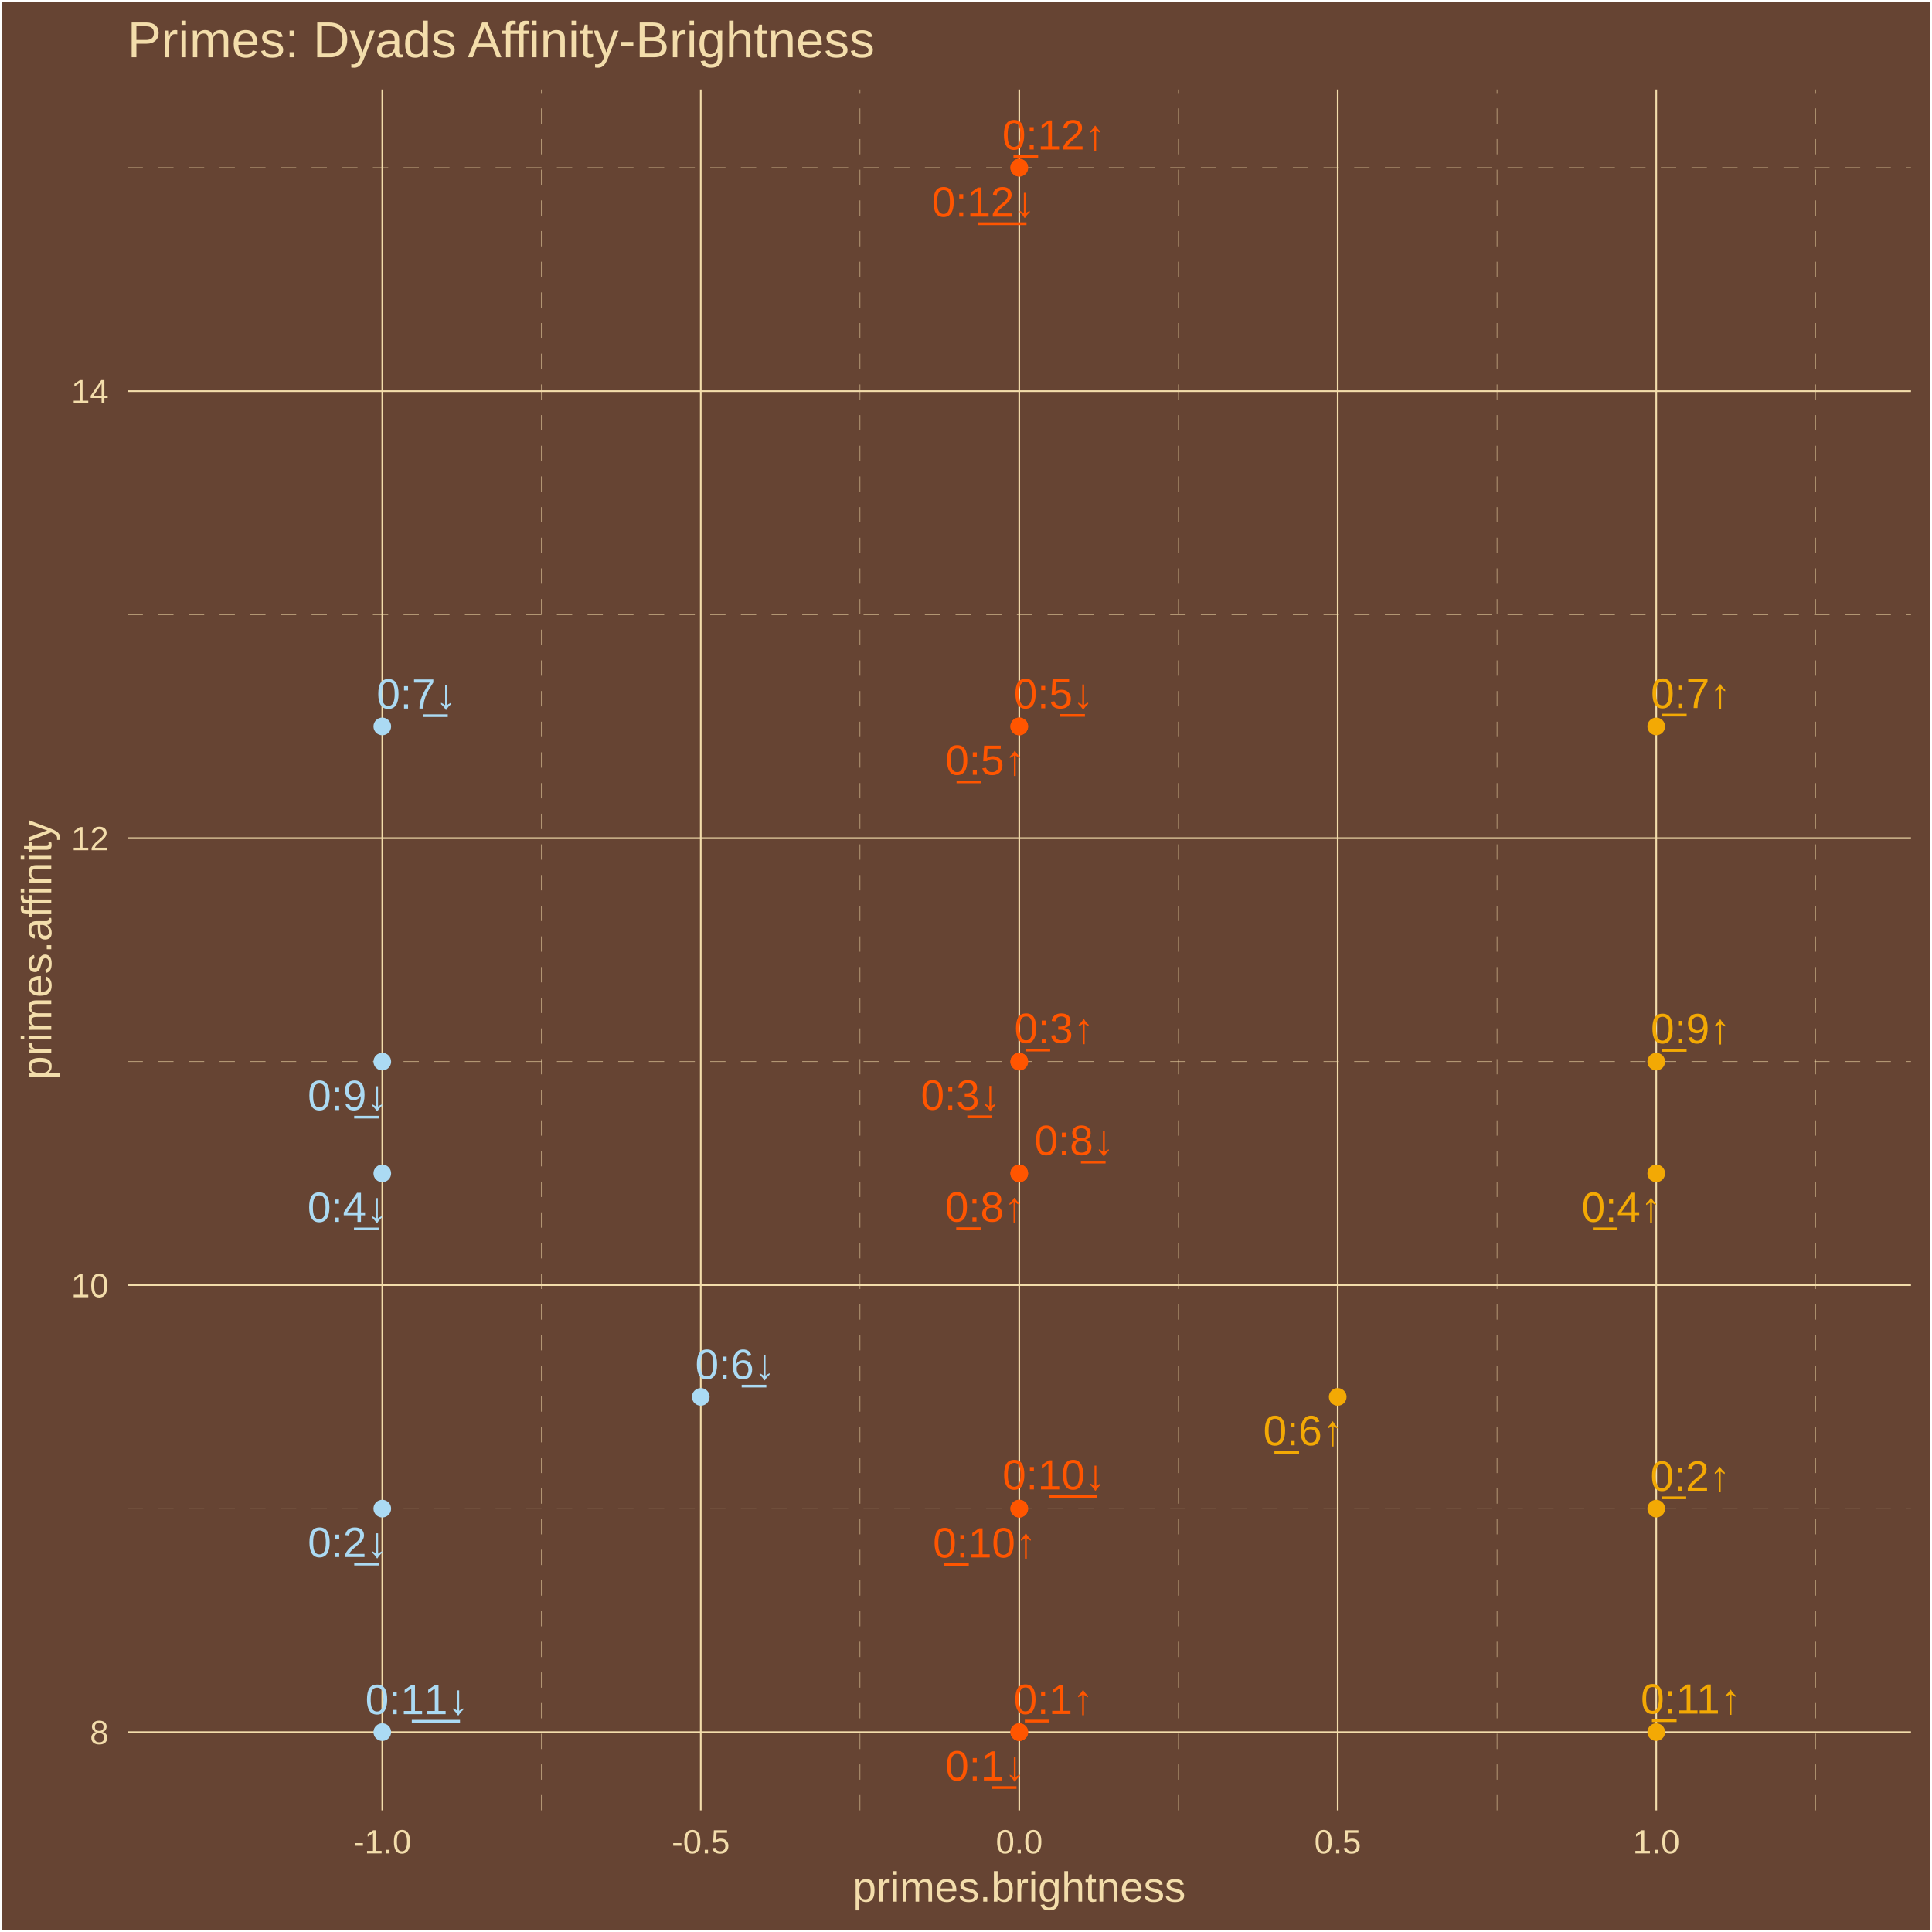
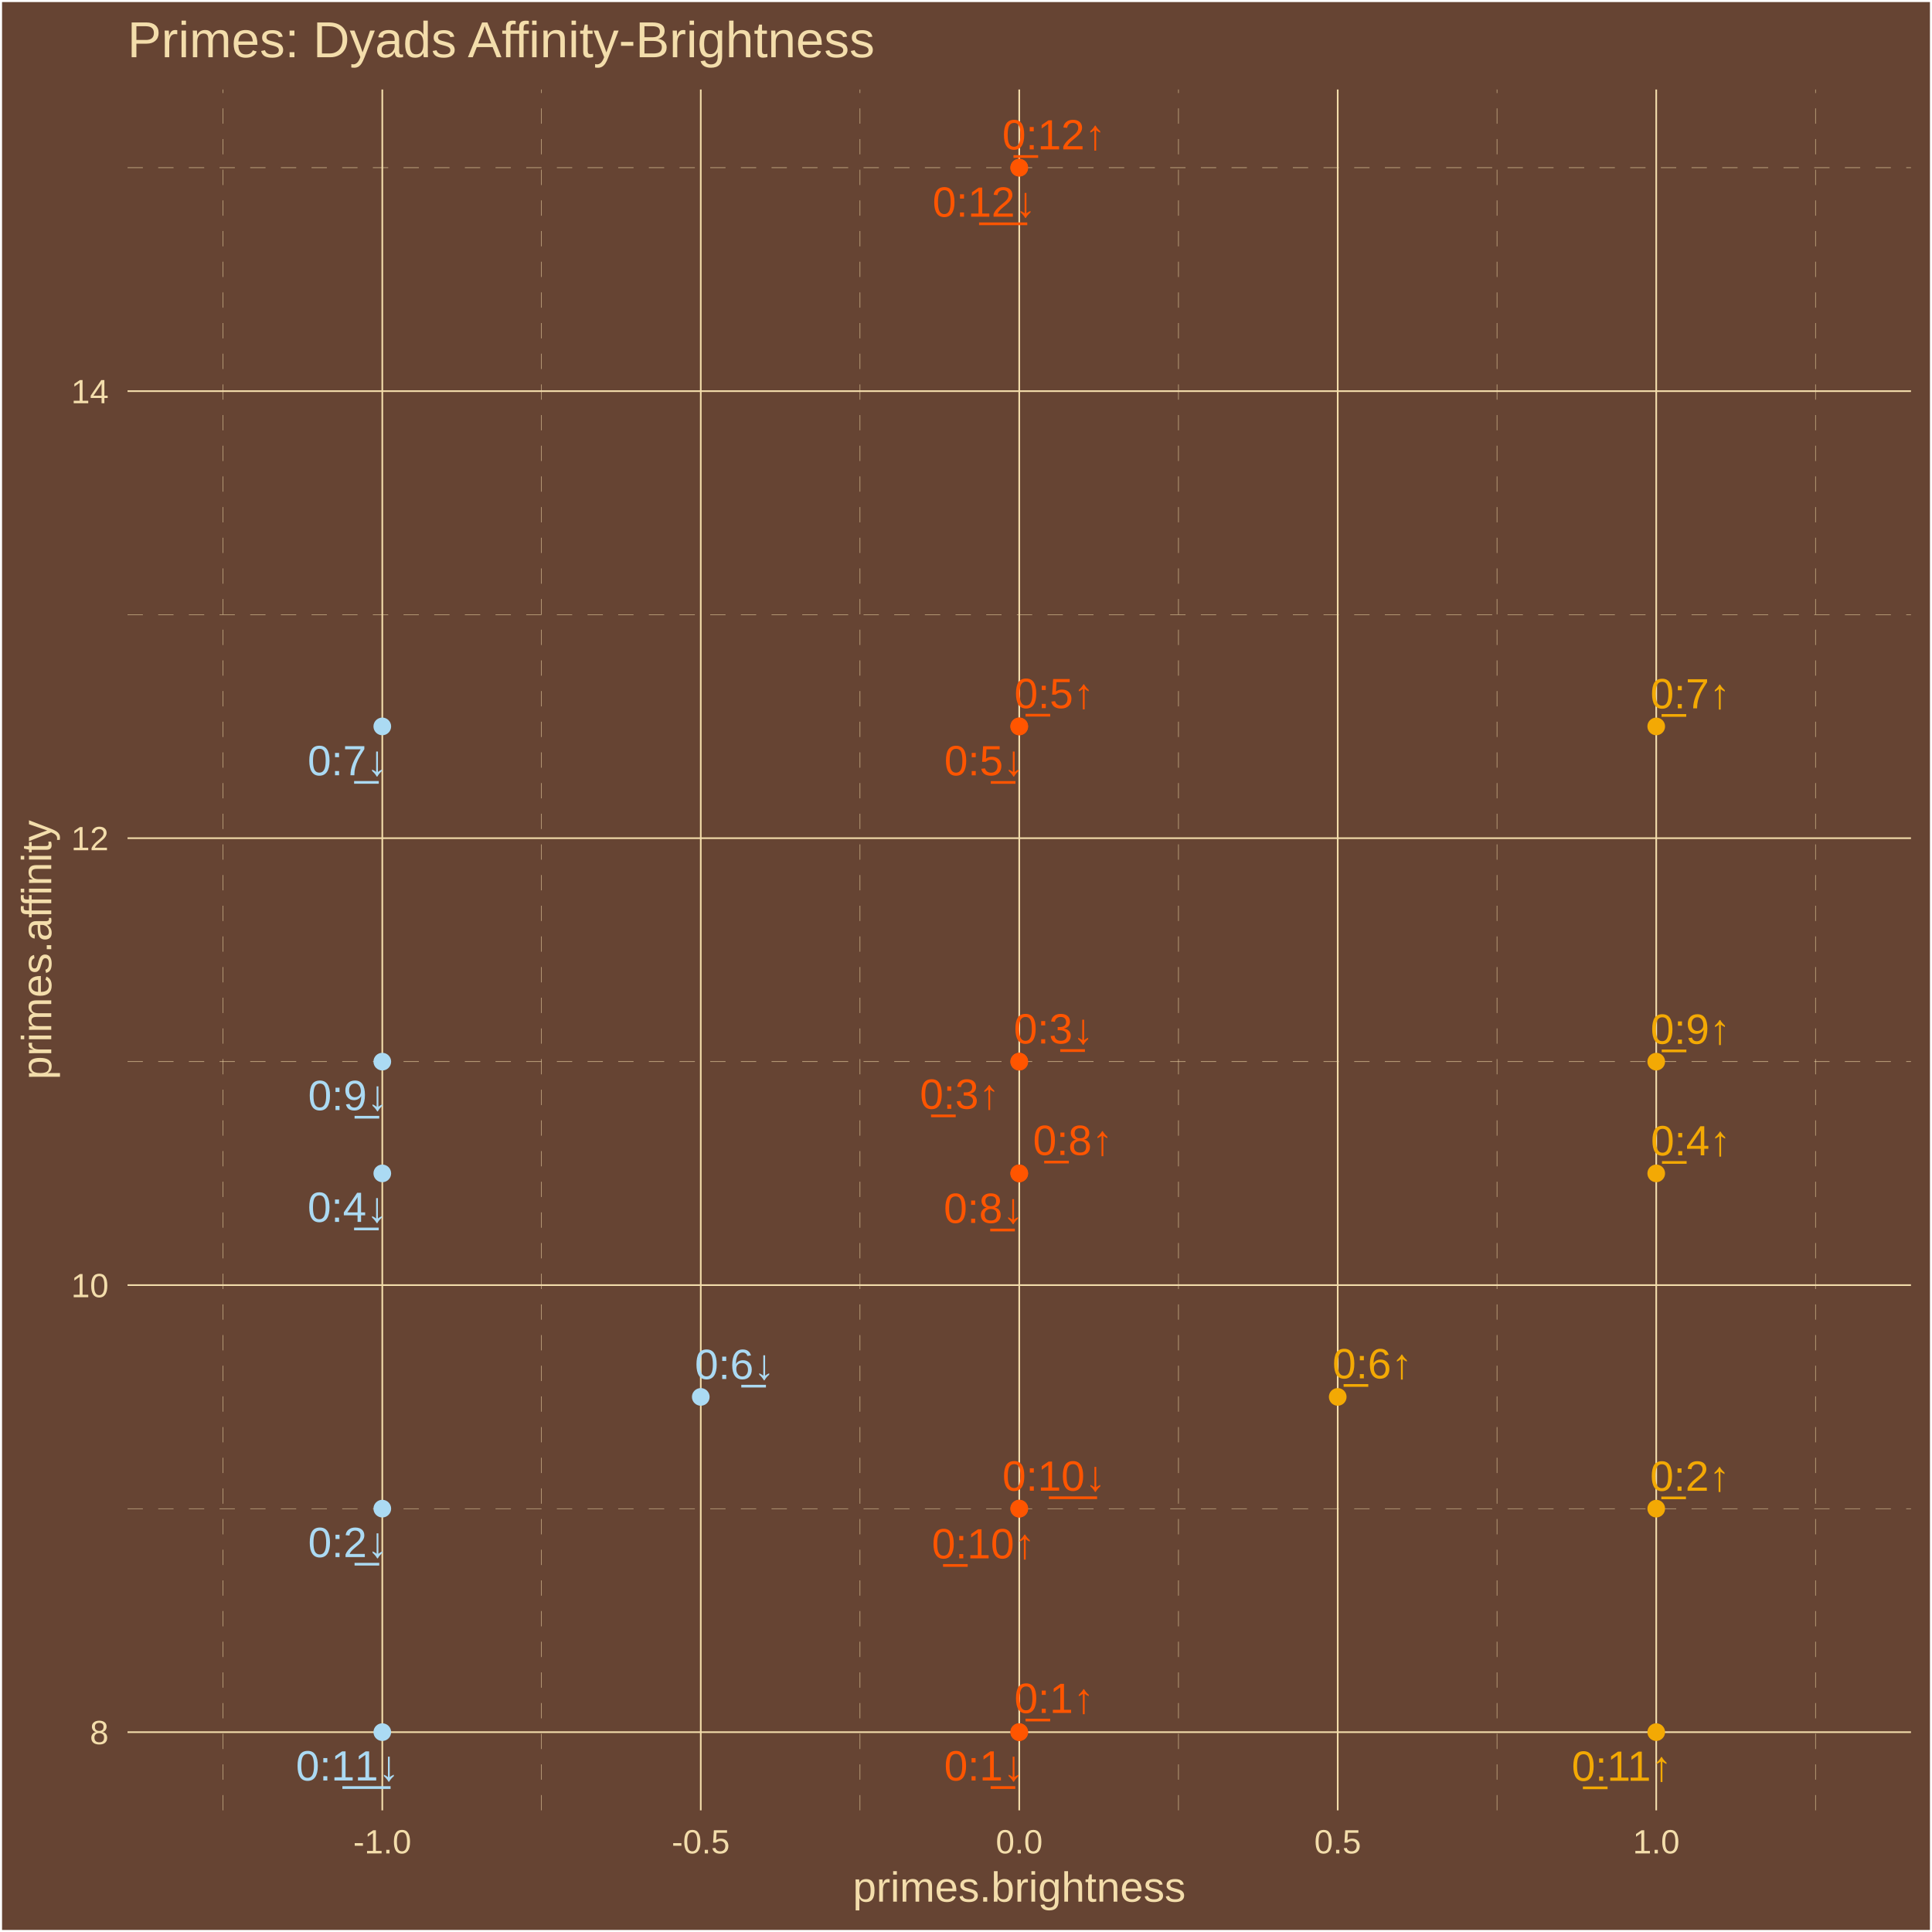
<svg xmlns="http://www.w3.org/2000/svg" class="svglite" width="504.00pt" height="504.00pt" viewBox="0 0 504.00 504.00">
  <defs>
    <style type="text/css">
    .svglite line, .svglite polyline, .svglite polygon, .svglite path, .svglite rect, .svglite circle {
      fill: none;
      stroke: #000000;
      stroke-linecap: round;
      stroke-linejoin: round;
      stroke-miterlimit: 10.00;
    }
    .svglite text {
      white-space: pre;
    }
  </style>
  </defs>
  <rect width="100%" height="100%" style="stroke: none; fill: #664433;" />
  <defs>
    <clipPath id="cpMC4wMHw1MDQuMDB8MC4wMHw1MDQuMDA=">
      <rect x="0.00" y="0.00" width="504.00" height="504.00" />
    </clipPath>
  </defs>
  <g clip-path="url(#cpMC4wMHw1MDQuMDB8MC4wMHw1MDQuMDA=)">
    <rect x="0.00" y="-0" width="504.00" height="504.00" style="stroke-width: 1.07; stroke: #FFFFFF; fill: #664433;" />
  </g>
  <defs>
    <clipPath id="cpMzMuMjd8NDk4LjUyfDIzLjM0fDQ3Mi4yNw==">
      <rect x="33.27" y="23.34" width="465.25" height="448.93" />
    </clipPath>
  </defs>
  <g clip-path="url(#cpMzMuMjd8NDk4LjUyfDIzLjM0fDQ3Mi4yNw==)">
    <rect x="33.27" y="23.34" width="465.25" height="448.93" style="stroke-width: 1.07; stroke: none; fill: #664433;" />
    <polyline points="33.27,393.56 498.52,393.56 " style="stroke-width: 0.11; stroke: #F3DDAB; stroke-dasharray: 4.00,4.00; stroke-linecap: butt;" />
    <polyline points="33.27,276.95 498.52,276.95 " style="stroke-width: 0.11; stroke: #F3DDAB; stroke-dasharray: 4.00,4.00; stroke-linecap: butt;" />
    <polyline points="33.27,160.35 498.52,160.35 " style="stroke-width: 0.11; stroke: #F3DDAB; stroke-dasharray: 4.00,4.00; stroke-linecap: butt;" />
    <polyline points="33.27,43.74 498.52,43.74 " style="stroke-width: 0.11; stroke: #F3DDAB; stroke-dasharray: 4.00,4.00; stroke-linecap: butt;" />
    <polyline points="58.19,472.27 58.19,23.34 " style="stroke-width: 0.11; stroke: #F3DDAB; stroke-dasharray: 4.00,4.00; stroke-linecap: butt;" />
    <polyline points="141.27,472.27 141.27,23.34 " style="stroke-width: 0.11; stroke: #F3DDAB; stroke-dasharray: 4.00,4.00; stroke-linecap: butt;" />
    <polyline points="224.35,472.27 224.35,23.34 " style="stroke-width: 0.11; stroke: #F3DDAB; stroke-dasharray: 4.00,4.00; stroke-linecap: butt;" />
    <polyline points="307.43,472.27 307.43,23.34 " style="stroke-width: 0.11; stroke: #F3DDAB; stroke-dasharray: 4.00,4.00; stroke-linecap: butt;" />
    <polyline points="390.52,472.27 390.52,23.34 " style="stroke-width: 0.11; stroke: #F3DDAB; stroke-dasharray: 4.00,4.00; stroke-linecap: butt;" />
    <polyline points="473.60,472.27 473.60,23.34 " style="stroke-width: 0.11; stroke: #F3DDAB; stroke-dasharray: 4.00,4.00; stroke-linecap: butt;" />
    <polyline points="33.27,451.86 498.52,451.86 " style="stroke-width: 0.43; stroke: #F3DDAB; stroke-linecap: butt;" />
    <polyline points="33.27,335.25 498.52,335.25 " style="stroke-width: 0.43; stroke: #F3DDAB; stroke-linecap: butt;" />
    <polyline points="33.27,218.65 498.52,218.65 " style="stroke-width: 0.43; stroke: #F3DDAB; stroke-linecap: butt;" />
    <polyline points="33.27,102.04 498.52,102.04 " style="stroke-width: 0.43; stroke: #F3DDAB; stroke-linecap: butt;" />
    <polyline points="99.73,472.27 99.73,23.34 " style="stroke-width: 0.43; stroke: #F3DDAB; stroke-linecap: butt;" />
    <polyline points="182.81,472.27 182.81,23.34 " style="stroke-width: 0.43; stroke: #F3DDAB; stroke-linecap: butt;" />
    <polyline points="265.89,472.27 265.89,23.34 " style="stroke-width: 0.43; stroke: #F3DDAB; stroke-linecap: butt;" />
    <polyline points="348.97,472.27 348.97,23.34 " style="stroke-width: 0.43; stroke: #F3DDAB; stroke-linecap: butt;" />
    <polyline points="432.06,472.27 432.06,23.34 " style="stroke-width: 0.43; stroke: #F3DDAB; stroke-linecap: butt;" />
    <circle cx="265.89" cy="451.86" r="1.95" style="stroke-width: 0.71; stroke: #FF5500; fill: #FF5500;" />
    <circle cx="432.06" cy="393.56" r="1.95" style="stroke-width: 0.71; stroke: #F3A904; fill: #F3A904;" />
    <circle cx="265.89" cy="276.95" r="1.95" style="stroke-width: 0.71; stroke: #FF5500; fill: #FF5500;" />
    <circle cx="432.06" cy="306.10" r="1.95" style="stroke-width: 0.71; stroke: #F3A904; fill: #F3A904;" />
    <circle cx="265.89" cy="189.50" r="1.95" style="stroke-width: 0.71; stroke: #FF5500; fill: #FF5500;" />
    <circle cx="348.97" cy="364.41" r="1.95" style="stroke-width: 0.71; stroke: #F3A904; fill: #F3A904;" />
    <circle cx="432.06" cy="189.50" r="1.95" style="stroke-width: 0.71; stroke: #F3A904; fill: #F3A904;" />
    <circle cx="265.89" cy="306.10" r="1.95" style="stroke-width: 0.71; stroke: #FF5500; fill: #FF5500;" />
    <circle cx="432.06" cy="276.95" r="1.95" style="stroke-width: 0.71; stroke: #F3A904; fill: #F3A904;" />
    <circle cx="265.89" cy="393.56" r="1.95" style="stroke-width: 0.71; stroke: #FF5500; fill: #FF5500;" />
    <circle cx="432.06" cy="451.86" r="1.95" style="stroke-width: 0.71; stroke: #F3A904; fill: #F3A904;" />
    <circle cx="265.89" cy="43.74" r="1.95" style="stroke-width: 0.71; stroke: #FF5500; fill: #FF5500;" />
    <circle cx="265.89" cy="451.86" r="1.95" style="stroke-width: 0.71; stroke: #FF5500; fill: #FF5500;" />
    <circle cx="99.73" cy="393.56" r="1.95" style="stroke-width: 0.71; stroke: #ABDAF3; fill: #ABDAF3;" />
    <circle cx="265.89" cy="276.95" r="1.95" style="stroke-width: 0.71; stroke: #FF5500; fill: #FF5500;" />
    <circle cx="99.73" cy="306.10" r="1.95" style="stroke-width: 0.71; stroke: #ABDAF3; fill: #ABDAF3;" />
    <circle cx="265.89" cy="189.50" r="1.95" style="stroke-width: 0.71; stroke: #FF5500; fill: #FF5500;" />
    <circle cx="182.81" cy="364.41" r="1.95" style="stroke-width: 0.71; stroke: #ABDAF3; fill: #ABDAF3;" />
    <circle cx="99.73" cy="189.50" r="1.95" style="stroke-width: 0.71; stroke: #ABDAF3; fill: #ABDAF3;" />
    <circle cx="265.89" cy="306.10" r="1.95" style="stroke-width: 0.71; stroke: #FF5500; fill: #FF5500;" />
    <circle cx="99.73" cy="276.95" r="1.95" style="stroke-width: 0.71; stroke: #ABDAF3; fill: #ABDAF3;" />
    <circle cx="265.89" cy="393.56" r="1.95" style="stroke-width: 0.71; stroke: #FF5500; fill: #FF5500;" />
    <circle cx="99.73" cy="451.86" r="1.95" style="stroke-width: 0.71; stroke: #ABDAF3; fill: #ABDAF3;" />
    <circle cx="265.89" cy="43.74" r="1.95" style="stroke-width: 0.71; stroke: #FF5500; fill: #FF5500;" />
-     <text x="274.86" y="447.13" text-anchor="middle" style="font-size: 11.04px;fill: #FF5500; font-family: &quot;Arial&quot;;" textLength="22.33px" lengthAdjust="spacingAndGlyphs">0̲:1↑</text>
-     <text x="440.95" y="388.88" text-anchor="middle" style="font-size: 11.04px;fill: #F3A904; font-family: &quot;Arial&quot;;" textLength="22.33px" lengthAdjust="spacingAndGlyphs">0̲:2↑</text>
-     <text x="275.03" y="272.08" text-anchor="middle" style="font-size: 11.04px;fill: #FF5500; font-family: &quot;Arial&quot;;" textLength="22.33px" lengthAdjust="spacingAndGlyphs">0̲:3↑</text>
-     <text x="423.03" y="318.73" text-anchor="middle" style="font-size: 11.04px;fill: #F3A904; font-family: &quot;Arial&quot;;" textLength="22.33px" lengthAdjust="spacingAndGlyphs">0̲:4↑</text>
-     <text x="257.05" y="202.11" text-anchor="middle" style="font-size: 11.04px;fill: #FF5500; font-family: &quot;Arial&quot;;" textLength="22.33px" lengthAdjust="spacingAndGlyphs">0̲:5↑</text>
-     <text x="339.97" y="377.03" text-anchor="middle" style="font-size: 11.04px;fill: #F3A904; font-family: &quot;Arial&quot;;" textLength="22.33px" lengthAdjust="spacingAndGlyphs">0̲:6↑</text>
-     <text x="441.07" y="184.70" text-anchor="middle" style="font-size: 11.04px;fill: #F3A904; font-family: &quot;Arial&quot;;" textLength="22.33px" lengthAdjust="spacingAndGlyphs">0̲:7↑</text>
-     <text x="256.96" y="318.68" text-anchor="middle" style="font-size: 11.04px;fill: #FF5500; font-family: &quot;Arial&quot;;" textLength="22.33px" lengthAdjust="spacingAndGlyphs">0̲:8↑</text>
-     <text x="441.06" y="272.16" text-anchor="middle" style="font-size: 11.04px;fill: #F3A904; font-family: &quot;Arial&quot;;" textLength="22.33px" lengthAdjust="spacingAndGlyphs">0̲:9↑</text>
-     <text x="256.87" y="406.29" text-anchor="middle" style="font-size: 11.04px;fill: #FF5500; font-family: &quot;Arial&quot;;" textLength="28.46px" lengthAdjust="spacingAndGlyphs">0̲:10↑</text>
-     <text x="441.11" y="447.02" text-anchor="middle" style="font-size: 11.04px;fill: #F3A904; font-family: &quot;Arial&quot;;" textLength="28.46px" lengthAdjust="spacingAndGlyphs">0̲:11↑</text>
-     <text x="274.96" y="39.01" text-anchor="middle" style="font-size: 11.04px;fill: #FF5500; font-family: &quot;Arial&quot;;" textLength="28.46px" lengthAdjust="spacingAndGlyphs">0̲:12↑</text>
-     <text x="257.04" y="464.46" text-anchor="middle" style="font-size: 11.04px;fill: #FF5500; font-family: &quot;Arial&quot;;" textLength="22.33px" lengthAdjust="spacingAndGlyphs">0:1̲↓</text>
-     <text x="90.72" y="406.19" text-anchor="middle" style="font-size: 11.04px;fill: #ABDAF3; font-family: &quot;Arial&quot;;" textLength="22.33px" lengthAdjust="spacingAndGlyphs">0:2̲↓</text>
-     <text x="250.65" y="289.49" text-anchor="middle" style="font-size: 11.04px;fill: #FF5500; font-family: &quot;Arial&quot;;" textLength="22.33px" lengthAdjust="spacingAndGlyphs">0:3̲↓</text>
-     <text x="90.65" y="318.75" text-anchor="middle" style="font-size: 11.04px;fill: #ABDAF3; font-family: &quot;Arial&quot;;" textLength="22.33px" lengthAdjust="spacingAndGlyphs">0:4̲↓</text>
-     <text x="274.89" y="184.77" text-anchor="middle" style="font-size: 11.04px;fill: #FF5500; font-family: &quot;Arial&quot;;" textLength="22.33px" lengthAdjust="spacingAndGlyphs">0:5̲↓</text>
-     <text x="191.78" y="359.75" text-anchor="middle" style="font-size: 11.04px;fill: #ABDAF3; font-family: &quot;Arial&quot;;" textLength="22.33px" lengthAdjust="spacingAndGlyphs">0:6̲↓</text>
-     <text x="108.68" y="184.84" text-anchor="middle" style="font-size: 11.04px;fill: #ABDAF3; font-family: &quot;Arial&quot;;" textLength="22.33px" lengthAdjust="spacingAndGlyphs">0:7̲↓</text>
-     <text x="280.28" y="301.31" text-anchor="middle" style="font-size: 11.04px;fill: #FF5500; font-family: &quot;Arial&quot;;" textLength="22.33px" lengthAdjust="spacingAndGlyphs">0:8̲↓</text>
-     <text x="90.70" y="289.58" text-anchor="middle" style="font-size: 11.04px;fill: #ABDAF3; font-family: &quot;Arial&quot;;" textLength="22.33px" lengthAdjust="spacingAndGlyphs">0:9̲↓</text>
-     <text x="275.01" y="388.55" text-anchor="middle" style="font-size: 11.04px;fill: #FF5500; font-family: &quot;Arial&quot;;" textLength="28.46px" lengthAdjust="spacingAndGlyphs">0:1̲0̲↓</text>
-     <text x="108.80" y="447.17" text-anchor="middle" style="font-size: 11.04px;fill: #ABDAF3; font-family: &quot;Arial&quot;;" textLength="28.46px" lengthAdjust="spacingAndGlyphs">0:1̲1̲↓</text>
-     <text x="256.58" y="56.50" text-anchor="middle" style="font-size: 11.04px;fill: #FF5500; font-family: &quot;Arial&quot;;" textLength="28.46px" lengthAdjust="spacingAndGlyphs">0:1̲2̲↓</text>
+     <text x="275.04" y="446.86" text-anchor="middle" style="font-size: 11.04px;fill: #FF5500; font-family: &quot;Arial&quot;;" textLength="22.33px" lengthAdjust="spacingAndGlyphs">0̲:1↑</text>
+     <text x="440.89" y="388.90" text-anchor="middle" style="font-size: 11.04px;fill: #F3A904; font-family: &quot;Arial&quot;;" textLength="22.33px" lengthAdjust="spacingAndGlyphs">0̲:2↑</text>
+     <text x="250.39" y="289.25" text-anchor="middle" style="font-size: 11.04px;fill: #FF5500; font-family: &quot;Arial&quot;;" textLength="22.33px" lengthAdjust="spacingAndGlyphs">0̲:3↑</text>
+     <text x="441.07" y="301.40" text-anchor="middle" style="font-size: 11.04px;fill: #F3A904; font-family: &quot;Arial&quot;;" textLength="22.33px" lengthAdjust="spacingAndGlyphs">0̲:4↑</text>
+     <text x="275.04" y="184.73" text-anchor="middle" style="font-size: 11.04px;fill: #FF5500; font-family: &quot;Arial&quot;;" textLength="22.33px" lengthAdjust="spacingAndGlyphs">0̲:5↑</text>
+     <text x="358.02" y="359.57" text-anchor="middle" style="font-size: 11.04px;fill: #F3A904; font-family: &quot;Arial&quot;;" textLength="22.33px" lengthAdjust="spacingAndGlyphs">0̲:6↑</text>
+     <text x="440.96" y="184.78" text-anchor="middle" style="font-size: 11.04px;fill: #F3A904; font-family: &quot;Arial&quot;;" textLength="22.33px" lengthAdjust="spacingAndGlyphs">0̲:7↑</text>
+     <text x="279.91" y="301.30" text-anchor="middle" style="font-size: 11.04px;fill: #FF5500; font-family: &quot;Arial&quot;;" textLength="22.33px" lengthAdjust="spacingAndGlyphs">0̲:8↑</text>
+     <text x="441.00" y="272.30" text-anchor="middle" style="font-size: 11.04px;fill: #F3A904; font-family: &quot;Arial&quot;;" textLength="22.33px" lengthAdjust="spacingAndGlyphs">0̲:9↑</text>
+     <text x="256.59" y="406.53" text-anchor="middle" style="font-size: 11.04px;fill: #FF5500; font-family: &quot;Arial&quot;;" textLength="28.46px" lengthAdjust="spacingAndGlyphs">0̲:10↑</text>
+     <text x="423.10" y="464.55" text-anchor="middle" style="font-size: 11.04px;fill: #F3A904; font-family: &quot;Arial&quot;;" textLength="28.46px" lengthAdjust="spacingAndGlyphs">0̲:11↑</text>
+     <text x="274.97" y="38.98" text-anchor="middle" style="font-size: 11.04px;fill: #FF5500; font-family: &quot;Arial&quot;;" textLength="28.46px" lengthAdjust="spacingAndGlyphs">0̲:12↑</text>
+     <text x="256.73" y="464.47" text-anchor="middle" style="font-size: 11.04px;fill: #FF5500; font-family: &quot;Arial&quot;;" textLength="22.33px" lengthAdjust="spacingAndGlyphs">0:1̲↓</text>
+     <text x="90.80" y="406.20" text-anchor="middle" style="font-size: 11.04px;fill: #ABDAF3; font-family: &quot;Arial&quot;;" textLength="22.33px" lengthAdjust="spacingAndGlyphs">0:2̲↓</text>
+     <text x="274.89" y="272.21" text-anchor="middle" style="font-size: 11.04px;fill: #FF5500; font-family: &quot;Arial&quot;;" textLength="22.33px" lengthAdjust="spacingAndGlyphs">0:3̲↓</text>
+     <text x="90.67" y="318.75" text-anchor="middle" style="font-size: 11.04px;fill: #ABDAF3; font-family: &quot;Arial&quot;;" textLength="22.33px" lengthAdjust="spacingAndGlyphs">0:4̲↓</text>
+     <text x="256.77" y="202.26" text-anchor="middle" style="font-size: 11.04px;fill: #FF5500; font-family: &quot;Arial&quot;;" textLength="22.33px" lengthAdjust="spacingAndGlyphs">0:5̲↓</text>
+     <text x="191.68" y="359.75" text-anchor="middle" style="font-size: 11.04px;fill: #ABDAF3; font-family: &quot;Arial&quot;;" textLength="22.33px" lengthAdjust="spacingAndGlyphs">0:6̲↓</text>
+     <text x="90.68" y="202.25" text-anchor="middle" style="font-size: 11.04px;fill: #ABDAF3; font-family: &quot;Arial&quot;;" textLength="22.33px" lengthAdjust="spacingAndGlyphs">0:7̲↓</text>
+     <text x="256.62" y="319.02" text-anchor="middle" style="font-size: 11.04px;fill: #FF5500; font-family: &quot;Arial&quot;;" textLength="22.33px" lengthAdjust="spacingAndGlyphs">0:8̲↓</text>
+     <text x="90.80" y="289.59" text-anchor="middle" style="font-size: 11.04px;fill: #ABDAF3; font-family: &quot;Arial&quot;;" textLength="22.33px" lengthAdjust="spacingAndGlyphs">0:9̲↓</text>
+     <text x="274.99" y="388.87" text-anchor="middle" style="font-size: 11.04px;fill: #FF5500; font-family: &quot;Arial&quot;;" textLength="28.46px" lengthAdjust="spacingAndGlyphs">0:1̲0̲↓</text>
+     <text x="90.69" y="464.47" text-anchor="middle" style="font-size: 11.04px;fill: #ABDAF3; font-family: &quot;Arial&quot;;" textLength="28.46px" lengthAdjust="spacingAndGlyphs">0:1̲1̲↓</text>
+     <text x="256.78" y="56.53" text-anchor="middle" style="font-size: 11.04px;fill: #FF5500; font-family: &quot;Arial&quot;;" textLength="28.46px" lengthAdjust="spacingAndGlyphs">0:1̲2̲↓</text>
  </g>
  <g clip-path="url(#cpMC4wMHw1MDQuMDB8MC4wMHw1MDQuMDA=)">
    <text x="28.34" y="455.01" text-anchor="end" style="font-size: 8.80px;fill: #F3DDAB; font-family: &quot;Arial&quot;;" textLength="4.90px" lengthAdjust="spacingAndGlyphs">8</text>
    <text x="28.34" y="338.41" text-anchor="end" style="font-size: 8.80px;fill: #F3DDAB; font-family: &quot;Arial&quot;;" textLength="9.79px" lengthAdjust="spacingAndGlyphs">10</text>
    <text x="28.34" y="221.80" text-anchor="end" style="font-size: 8.80px;fill: #F3DDAB; font-family: &quot;Arial&quot;;" textLength="9.79px" lengthAdjust="spacingAndGlyphs">12</text>
    <text x="28.34" y="105.20" text-anchor="end" style="font-size: 8.80px;fill: #F3DDAB; font-family: &quot;Arial&quot;;" textLength="9.79px" lengthAdjust="spacingAndGlyphs">14</text>
    <text x="99.73" y="483.50" text-anchor="middle" style="font-size: 8.80px;fill: #F3DDAB; font-family: &quot;Arial&quot;;" textLength="15.16px" lengthAdjust="spacingAndGlyphs">-1.0</text>
    <text x="182.81" y="483.50" text-anchor="middle" style="font-size: 8.80px;fill: #F3DDAB; font-family: &quot;Arial&quot;;" textLength="15.16px" lengthAdjust="spacingAndGlyphs">-0.5</text>
    <text x="265.89" y="483.50" text-anchor="middle" style="font-size: 8.80px;fill: #F3DDAB; font-family: &quot;Arial&quot;;" textLength="12.23px" lengthAdjust="spacingAndGlyphs">0.0</text>
    <text x="348.97" y="483.50" text-anchor="middle" style="font-size: 8.80px;fill: #F3DDAB; font-family: &quot;Arial&quot;;" textLength="12.23px" lengthAdjust="spacingAndGlyphs">0.5</text>
    <text x="432.06" y="483.50" text-anchor="middle" style="font-size: 8.80px;fill: #F3DDAB; font-family: &quot;Arial&quot;;" textLength="12.23px" lengthAdjust="spacingAndGlyphs">1.0</text>
    <text x="265.89" y="496.09" text-anchor="middle" style="font-size: 11.00px;fill: #F3DDAB; font-family: &quot;Arial&quot;;" textLength="86.82px" lengthAdjust="spacingAndGlyphs">primes.brightness</text>
    <text transform="translate(13.37,247.80) rotate(-90)" text-anchor="middle" style="font-size: 11.00px;fill: #F3DDAB; font-family: &quot;Arial&quot;;" textLength="67.85px" lengthAdjust="spacingAndGlyphs">primes.affinity</text>
    <text x="33.27" y="14.94" style="font-size: 13.20px;fill: #F3DDAB; font-family: &quot;Arial&quot;;" textLength="195.72px" lengthAdjust="spacingAndGlyphs">Primes: Dyads Affinity-Brightness</text>
  </g>
</svg>
